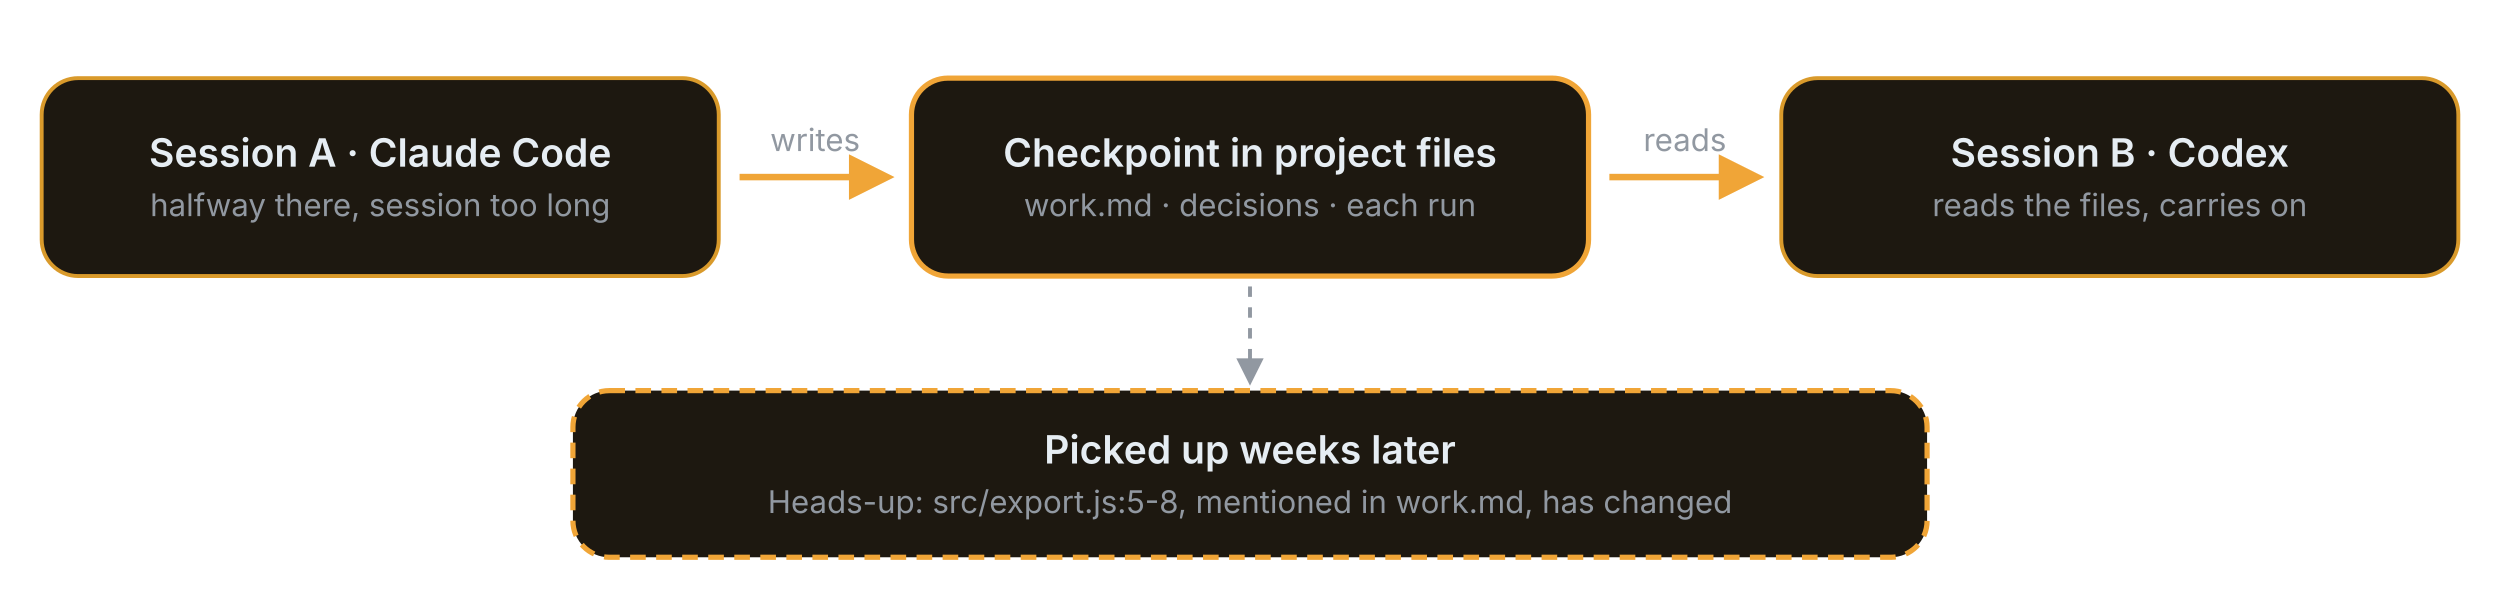
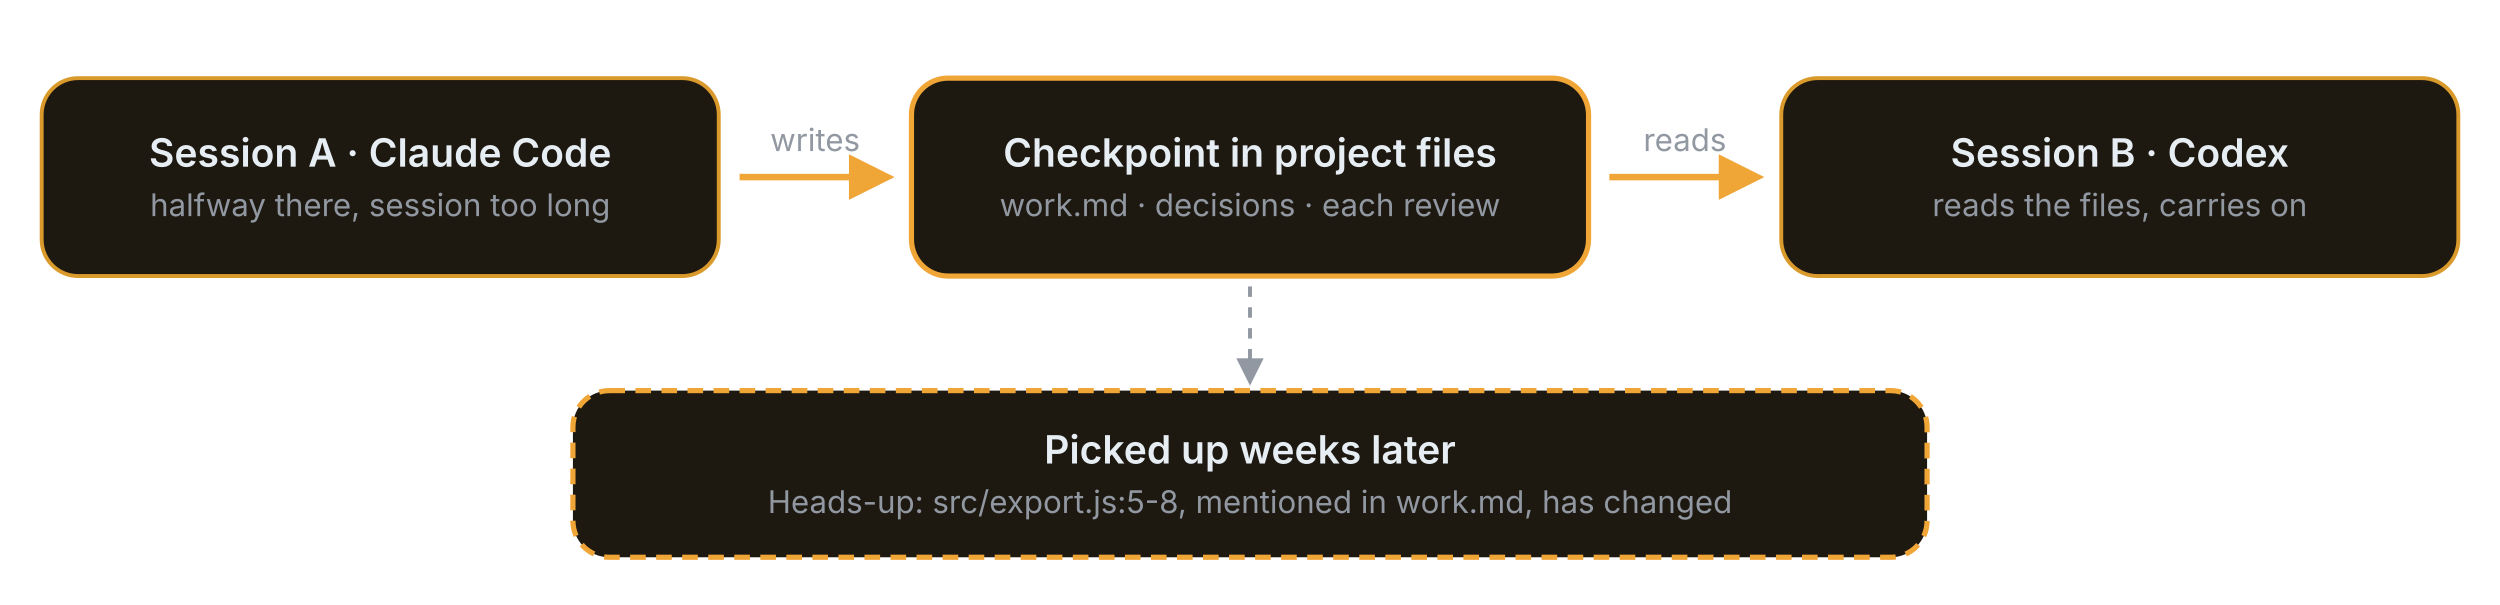
<svg xmlns="http://www.w3.org/2000/svg" width="960" height="232" viewBox="0 0 960 232" role="img">
  <defs>
    <marker id="ctx-accent" viewBox="0 0 10 10" refX="8" refY="5" markerWidth="7" markerHeight="7" orient="auto-start-reverse">
      <path d="M 0 0 L 10 5 L 0 10 z" fill="#f0a537" />
    </marker>
    <marker id="ctx-muted" viewBox="0 0 10 10" refX="8" refY="5" markerWidth="7" markerHeight="7" orient="auto-start-reverse">
      <path d="M 0 0 L 10 5 L 0 10 z" fill="#9198a1" />
    </marker>
  </defs>
  <rect x="16" y="30" width="260" height="76" rx="14" fill="#1d1810" stroke="#d99a2b" stroke-width="1.5" />
  <text x="146" y="64" text-anchor="middle" font-family="-apple-system, 'Segoe UI', 'PingFang SC', 'Hiragino Sans GB', 'Noto Sans SC', sans-serif" font-size="15" font-weight="600" fill="#e6edf3">Session A · Claude Code</text>
  <text x="146" y="83" text-anchor="middle" font-family="-apple-system, 'Segoe UI', 'PingFang SC', 'Hiragino Sans GB', 'Noto Sans SC', sans-serif" font-size="12" fill="#9198a1">halfway there, session too long</text>
  <rect x="350" y="30" width="260" height="76" rx="14" fill="#1d1810" stroke="#f0a537" stroke-width="2" />
  <text x="480" y="64" text-anchor="middle" font-family="-apple-system, 'Segoe UI', 'PingFang SC', 'Hiragino Sans GB', 'Noto Sans SC', sans-serif" font-size="15" font-weight="600" fill="#e6edf3">Checkpoint in project files</text>
-   <text x="480" y="83" text-anchor="middle" font-family="-apple-system, 'Segoe UI', 'PingFang SC', 'Hiragino Sans GB', 'Noto Sans SC', sans-serif" font-size="12" fill="#9198a1">work.md · decisions · each run</text>
+   <text x="480" y="83" text-anchor="middle" font-family="-apple-system, 'Segoe UI', 'PingFang SC', 'Hiragino Sans GB', 'Noto Sans SC', sans-serif" font-size="12" fill="#9198a1">work.md · decisions · each review</text>
  <rect x="684" y="30" width="260" height="76" rx="14" fill="#1d1810" stroke="#d99a2b" stroke-width="1.5" />
  <text x="814" y="64" text-anchor="middle" font-family="-apple-system, 'Segoe UI', 'PingFang SC', 'Hiragino Sans GB', 'Noto Sans SC', sans-serif" font-size="15" font-weight="600" fill="#e6edf3">Session B · Codex</text>
  <text x="814" y="83" text-anchor="middle" font-family="-apple-system, 'Segoe UI', 'PingFang SC', 'Hiragino Sans GB', 'Noto Sans SC', sans-serif" font-size="12" fill="#9198a1">reads the files, carries on</text>
  <line x1="284" y1="68" x2="340" y2="68" stroke="#f0a537" stroke-width="2.5" marker-end="url(#ctx-accent)" />
  <text x="313" y="58" text-anchor="middle" font-family="-apple-system, 'Segoe UI', 'PingFang SC', 'Hiragino Sans GB', 'Noto Sans SC', sans-serif" font-size="12" fill="#9198a1">writes</text>
  <line x1="618" y1="68" x2="674" y2="68" stroke="#f0a537" stroke-width="2.5" marker-end="url(#ctx-accent)" />
  <text x="647" y="58" text-anchor="middle" font-family="-apple-system, 'Segoe UI', 'PingFang SC', 'Hiragino Sans GB', 'Noto Sans SC', sans-serif" font-size="12" fill="#9198a1">reads</text>
  <line x1="480" y1="110" x2="480" y2="146" stroke="#9198a1" stroke-width="1.5" stroke-dasharray="4 4" marker-end="url(#ctx-muted)" />
  <rect x="220" y="150" width="520" height="64" rx="14" fill="#1d1810" stroke="#f0a537" stroke-width="2" stroke-dasharray="6 4" />
  <text x="480" y="178" text-anchor="middle" font-family="-apple-system, 'Segoe UI', 'PingFang SC', 'Hiragino Sans GB', 'Noto Sans SC', sans-serif" font-size="15" font-weight="600" fill="#e6edf3">Picked up weeks later</text>
  <text x="480" y="197" text-anchor="middle" font-family="-apple-system, 'Segoe UI', 'PingFang SC', 'Hiragino Sans GB', 'Noto Sans SC', sans-serif" font-size="12" fill="#9198a1">Heads-up: src/export.js:5-8, mentioned in work.md, has changed</text>
</svg>
